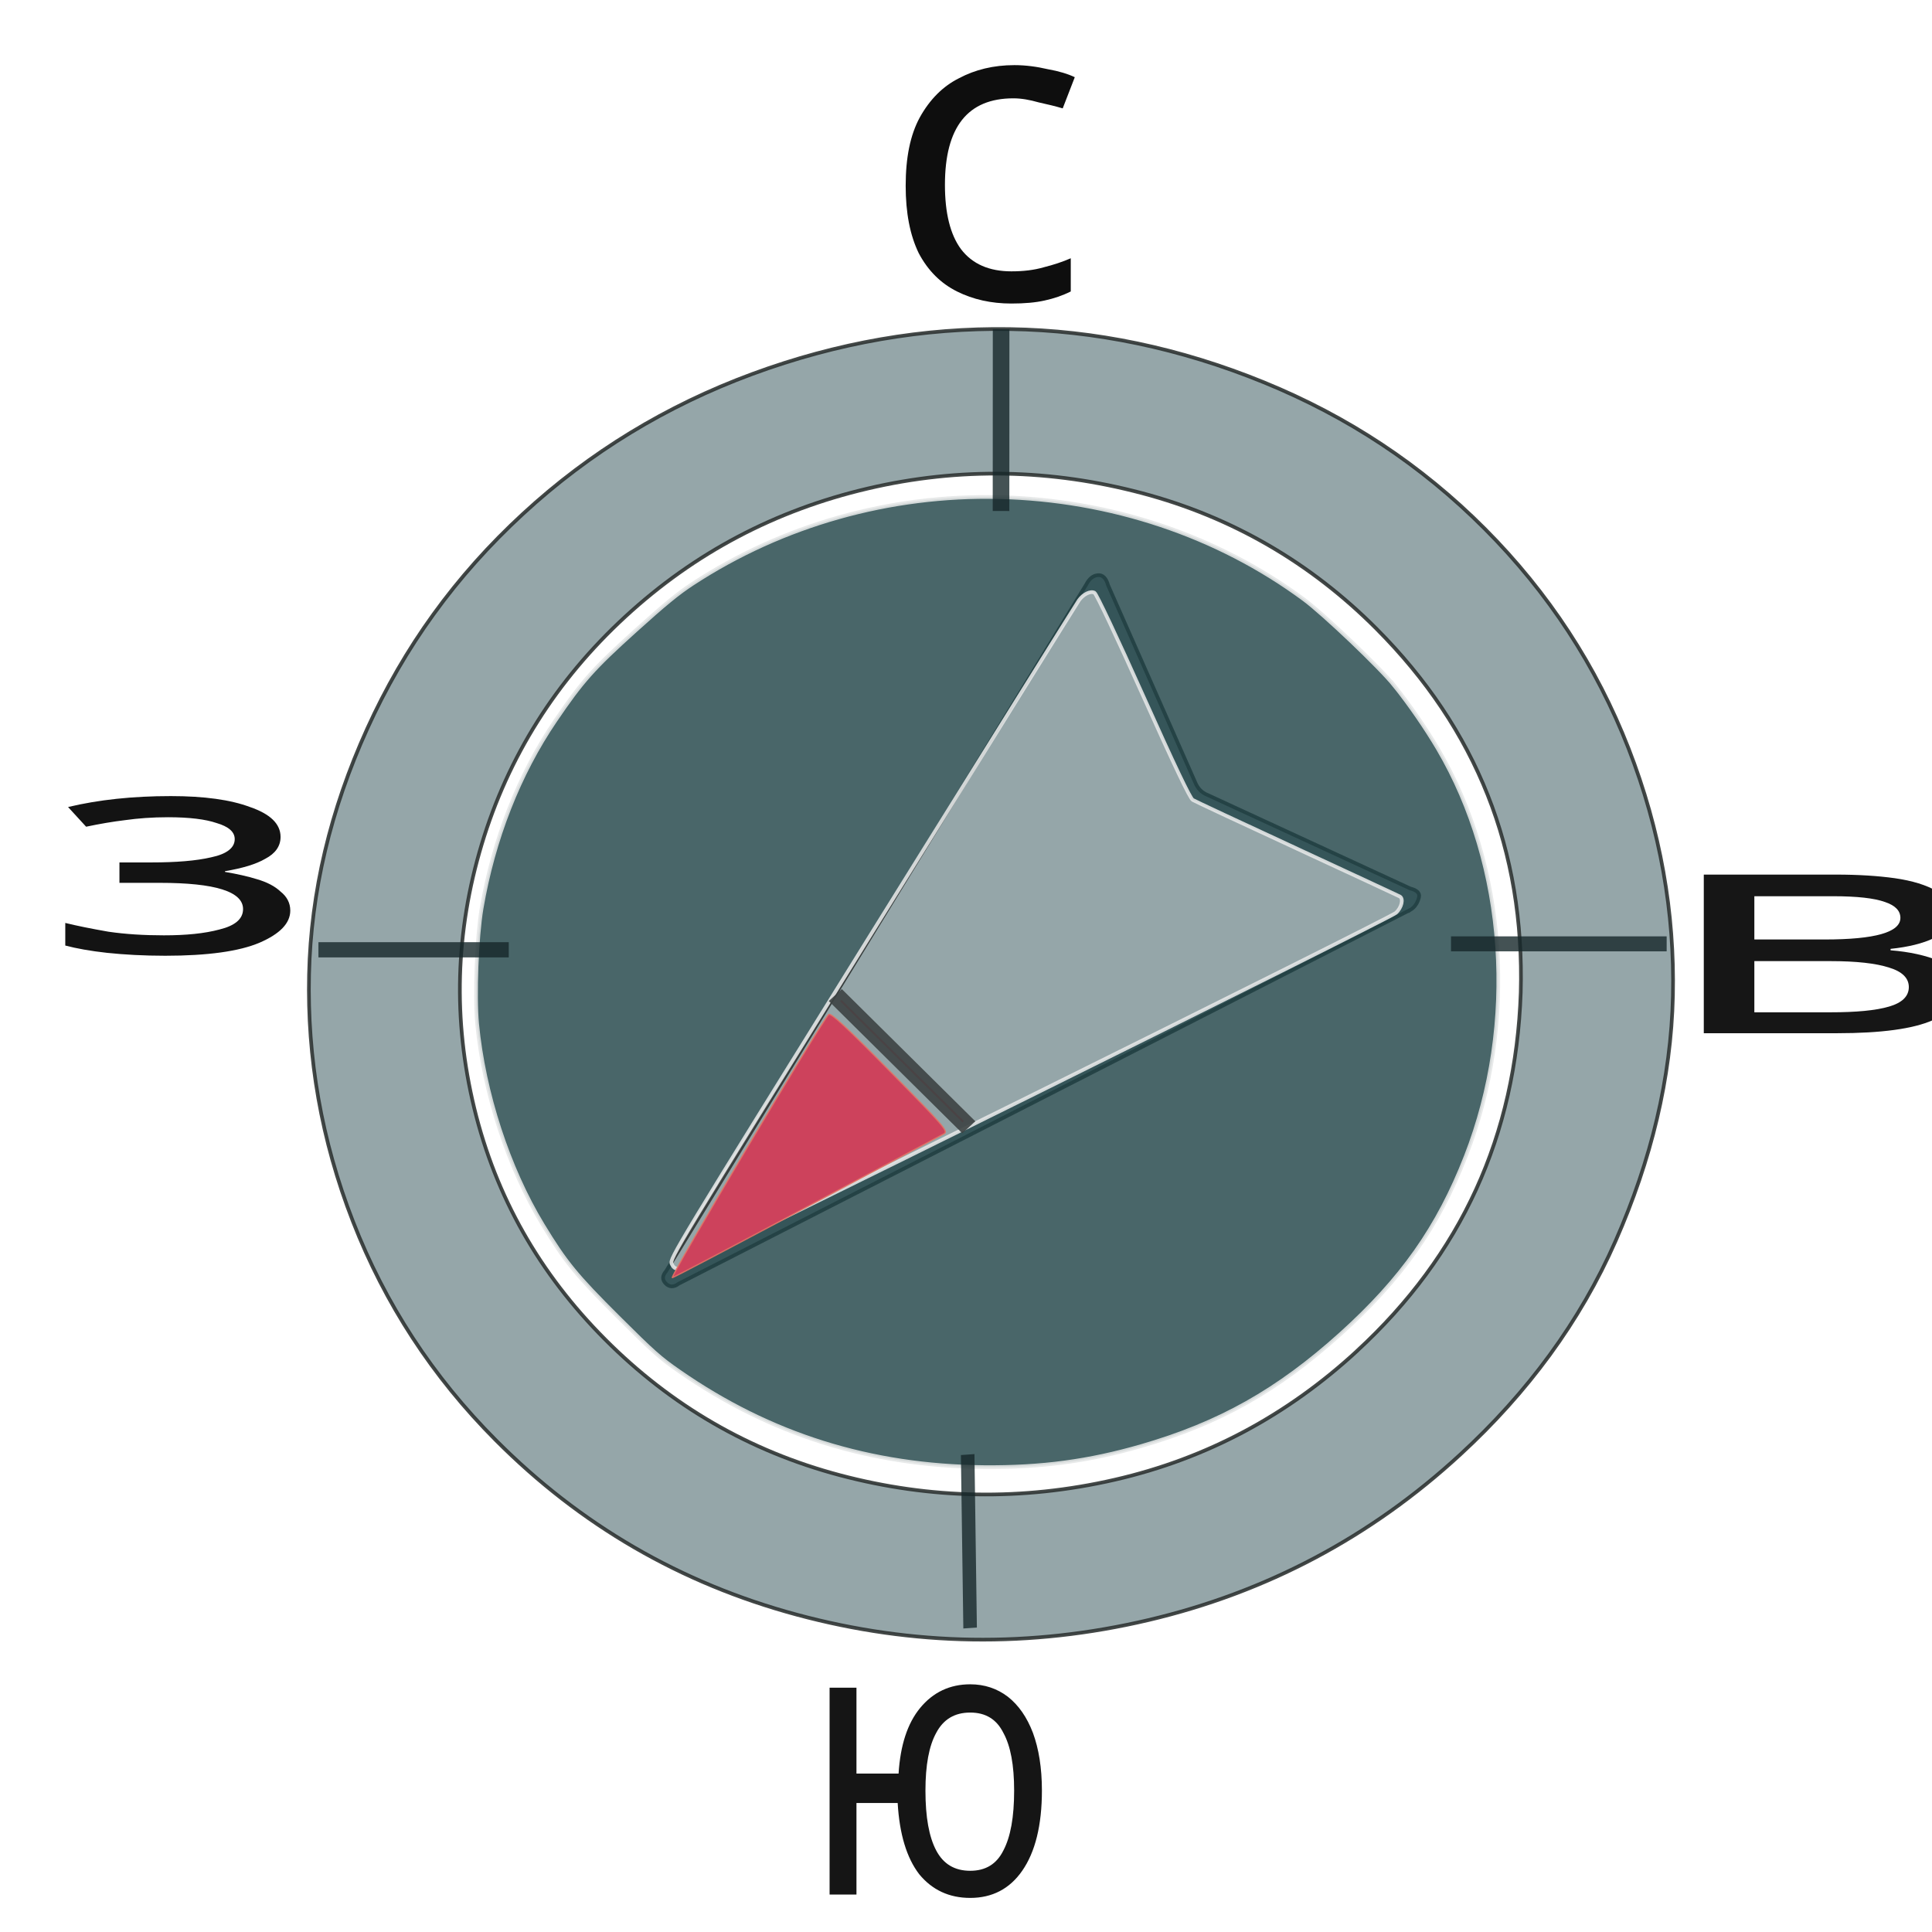
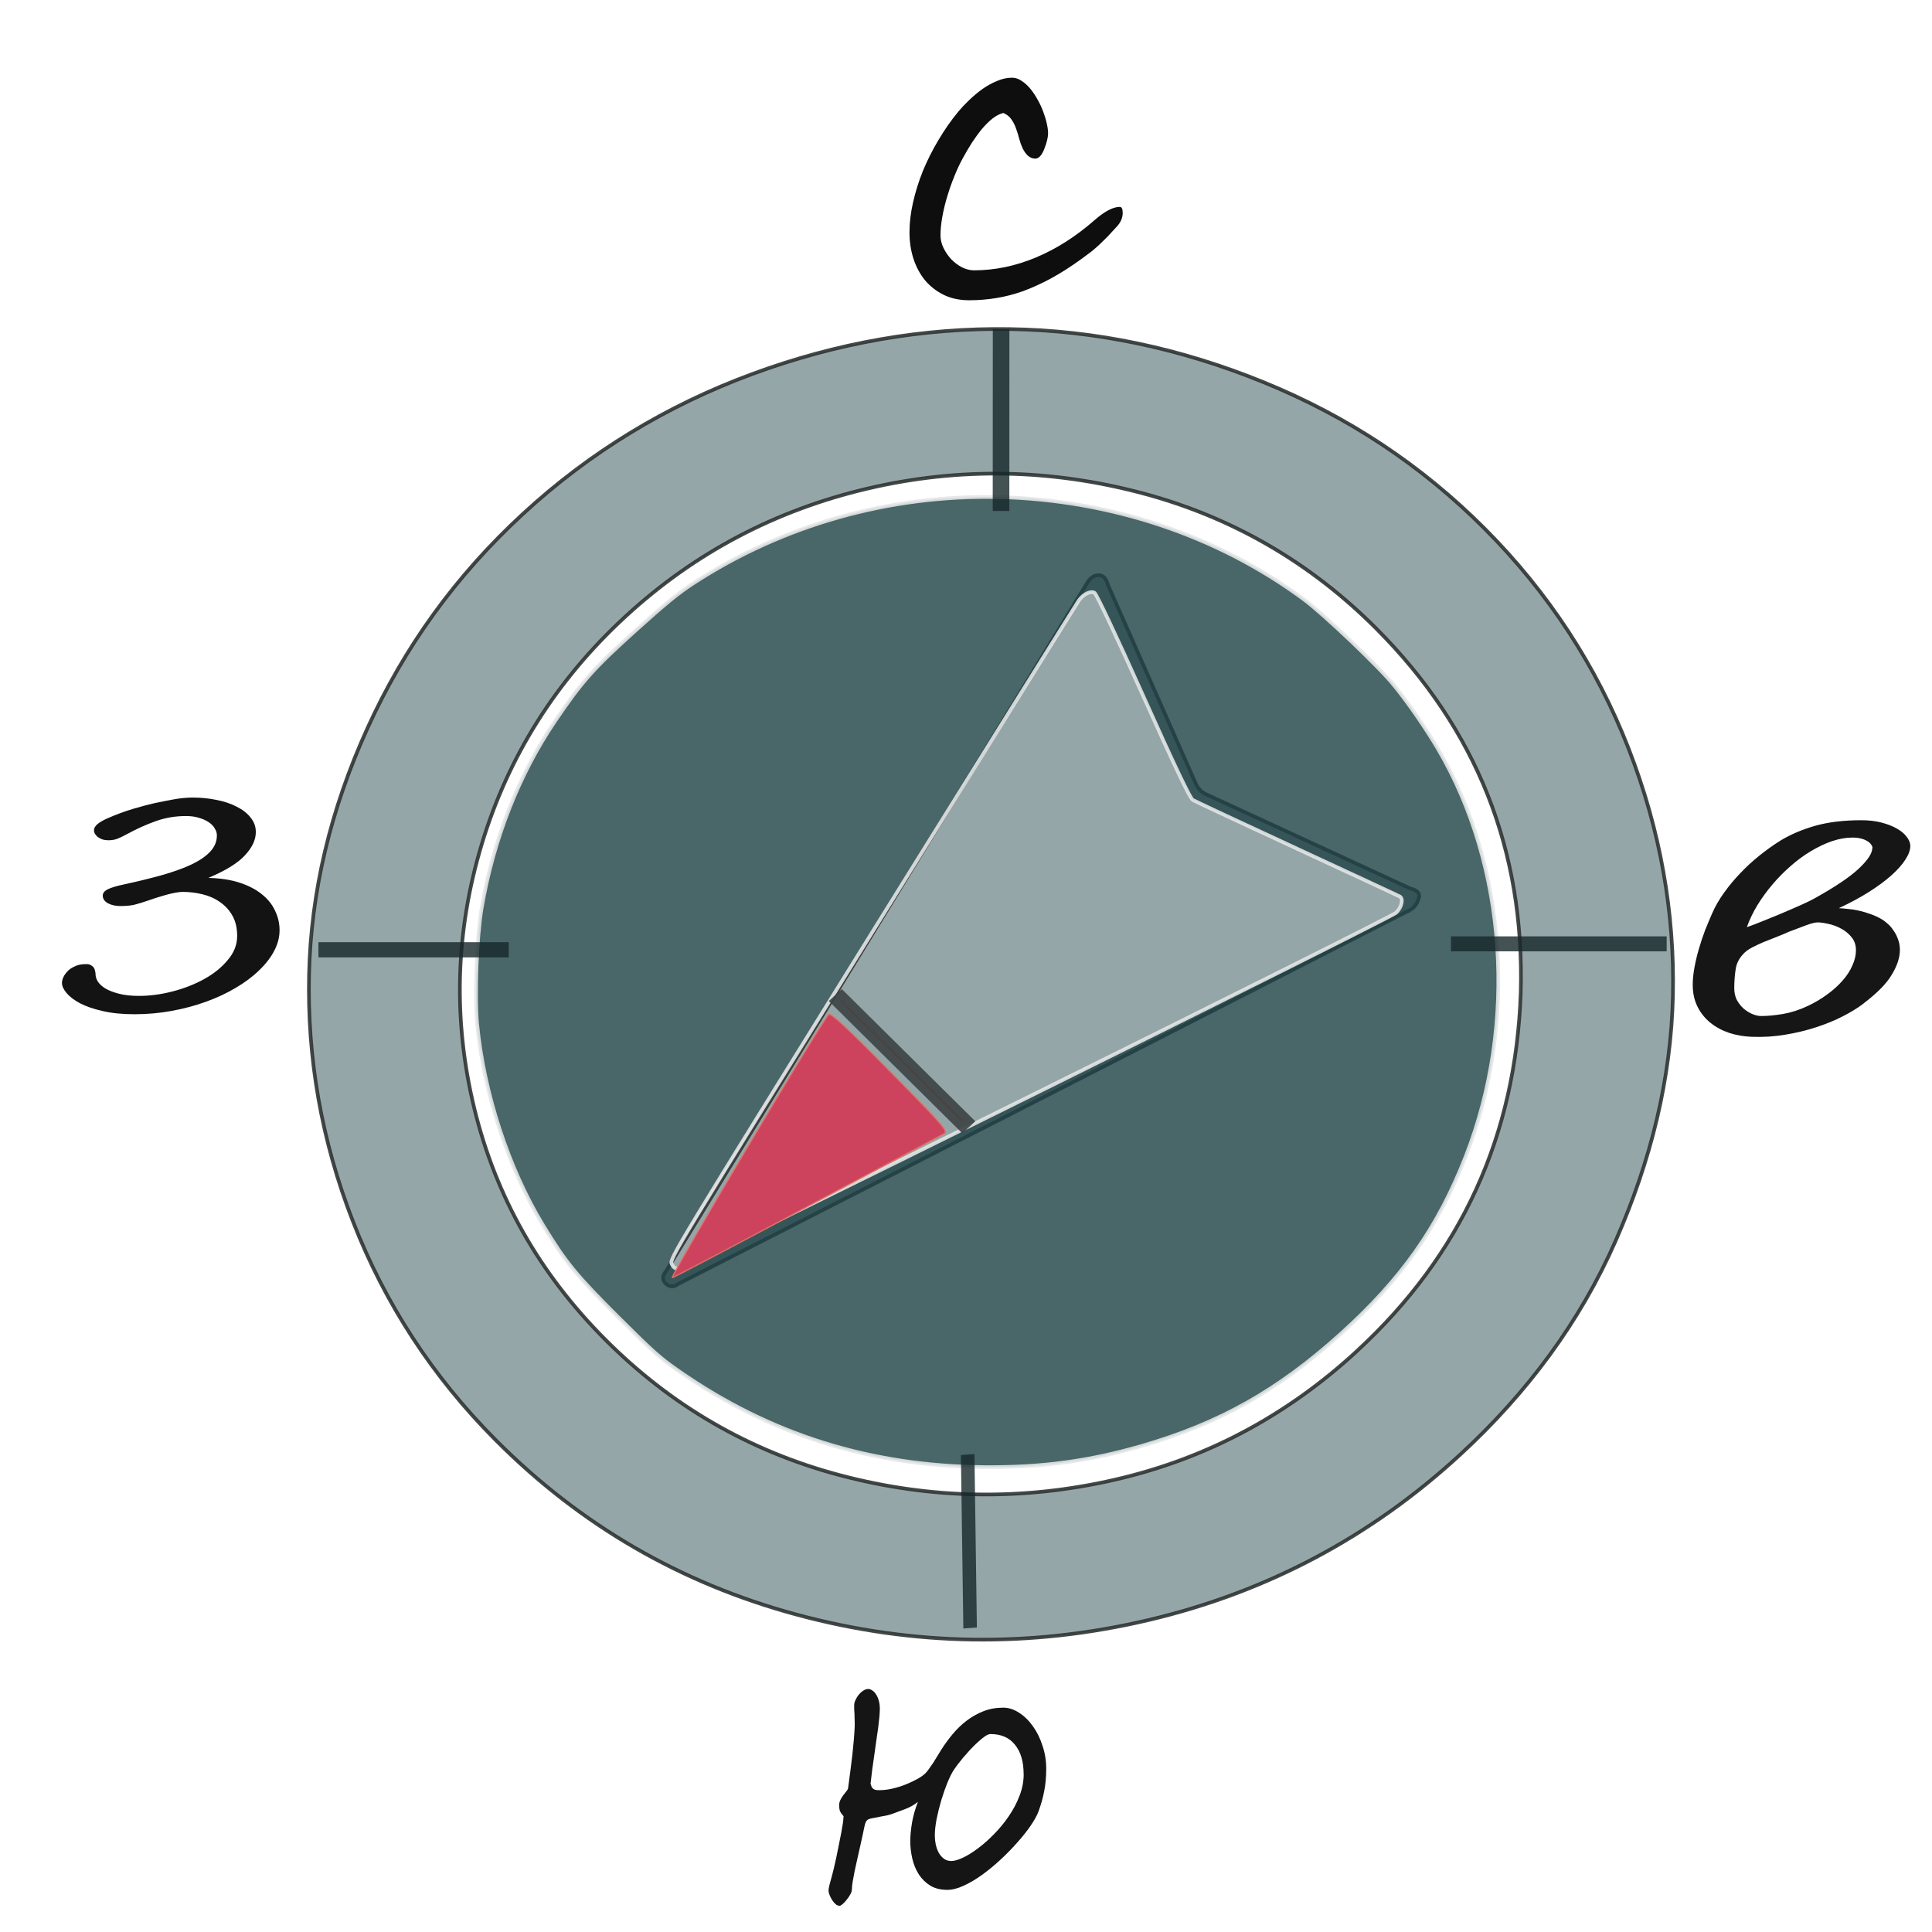
<svg xmlns="http://www.w3.org/2000/svg" version="1.1" id="Layer_1" x="0px" y="0px" viewBox="0 0 30 30" xml:space="preserve" width="30" height="30">
  <defs id="defs7" />
  <path d="m 22.676,22.585 c -1.391,1.282 -3.01,2.139 -4.842,2.571 -1.833,0.432 -3.652,0.404 -5.459,-0.083 C 10.568,24.586 9.012,23.681 7.7,22.364 6.717,21.378 5.978,20.243 5.482,18.97 4.986,17.698 4.77,16.417 4.799,15.133 4.828,13.85 5.129,12.577 5.703,11.314 6.276,10.052 7.071,8.946 8.122,7.978 9.158,7.023 10.348,6.3 11.677,5.809 c 1.329,-0.491 2.671,-0.72 3.999,-0.699 1.328,0.02 2.649,0.296 3.95,0.827 1.301,0.531 2.442,1.283 3.431,2.275 0.989,0.992 1.734,2.135 2.23,3.407 0.496,1.272 0.719,2.56 0.69,3.843 -0.029,1.284 -0.337,2.55 -0.89,3.807 -0.553,1.256 -1.368,2.356 -2.412,3.317 z m -1.603,-1.609 c 1.616,-1.489 2.465,-3.342 2.541,-5.564 0.062,-2.209 -0.683,-4.086 -2.241,-5.649 C 20.352,8.739 19.136,8.03 17.732,7.657 16.327,7.285 14.906,7.25 13.474,7.586 12.043,7.922 10.789,8.581 9.711,9.574 8.634,10.566 7.89,11.75 7.48,13.111 c -0.41,1.361 -0.448,2.727 -0.115,4.1 0.334,1.372 1.011,2.564 2.033,3.589 1.021,1.025 2.237,1.733 3.642,2.106 1.405,0.373 2.833,0.401 4.27,0.071 1.438,-0.33 2.686,-1.007 3.763,-2 z m 0.829,-6.849 -11.365,5.807 c -0.075,0.056 -0.141,0.055 -0.199,-0.003 -0.058,-0.058 -0.056,-0.122 0.005,-0.192 L 16.868,9.075 c 0.049,-0.095 0.11,-0.139 0.183,-0.144 0.073,-0.005 0.125,0.047 0.155,0.156 l 1.356,3.068 c 0.037,0.09 0.102,0.155 0.187,0.188 l 3.149,1.453 c 0.106,0.027 0.151,0.073 0.136,0.136 -0.015,0.064 -0.051,0.146 -0.132,0.196 z" id="path2" style="fill:#2c4f54;fill-opacity:0.5;stroke:#2e3332;stroke-width:0.057;stroke-miterlimit:4;stroke-dasharray:none;stroke-opacity:0.9" />
  <path style="fill:#1f4347;fill-opacity:0.81;stroke:#e4e7e7;stroke-width:0.057;stroke-miterlimit:4;stroke-dasharray:none;stroke-opacity:0.9" d="m 21.652,10.647 c 0.242,0.304 0.486,0.659 0.677,0.982 1.07,1.818 1.237,4.266 0.432,6.325 -0.433,1.108 -0.995,1.904 -1.945,2.761 -0.976,0.879 -1.876,1.386 -3.09,1.738 -0.818,0.237 -1.556,0.336 -2.447,0.328 -1.768,-0.016 -3.322,-0.505 -4.733,-1.487 C 10.251,21.09 10.142,20.993 9.603,20.456 8.947,19.803 8.782,19.601 8.428,19.018 7.893,18.136 7.512,16.969 7.409,15.898 7.368,15.461 7.403,14.55 7.478,14.106 7.662,13.031 8.058,12.021 8.624,11.189 9.04,10.576 9.213,10.382 9.865,9.794 10.325,9.379 10.528,9.212 10.758,9.062 c 1.395,-0.912 3.058,-1.382 4.752,-1.343 1.734,0.041 3.393,0.596 4.734,1.586 0.309,0.228 1.189,1.067 1.408,1.343 z m -1.516,2.529 C 19.282,12.782 18.556,12.442 18.521,12.421 18.478,12.395 18.231,11.876 17.752,10.807 17.346,9.9 17.025,9.22 16.995,9.204 c -0.062,-0.032 -0.173,0.022 -0.241,0.117 -0.027,0.038 -1.47,2.354 -3.205,5.147 -3.041,4.895 -3.154,5.081 -3.12,5.155 0.026,0.057 0.052,0.077 0.1,0.078 0.079,0.001 11.047,-5.437 11.146,-5.526 0.09,-0.081 0.123,-0.221 0.06,-0.255 -0.026,-0.014 -0.745,-0.348 -1.598,-0.743 z" id="path861" />
  <rect style="fill:#c7485e;fill-opacity:1;stroke:#3c4343;stroke-width:0.244;stroke-opacity:0.9" id="rect2803" width="2.674" height="0.031" x="-22.973" y="-1.869" transform="matrix(-0.7105166,-0.7036804,0.7368191,-0.67609,0,0)" />
  <path style="fill:#cd425c;fill-opacity:1;stroke:#e27364;stroke-width:0.02;stroke-opacity:0.9" d="m 14.655,17.607 c -0.044,0.023 -0.995,0.53 -2.113,1.127 -1.118,0.597 -2.063,1.094 -2.101,1.105 -0.059,0.017 2.315,-3.981 2.428,-4.087 0.031,-0.029 0.285,0.207 0.954,0.887 0.853,0.866 0.907,0.929 0.832,0.968 z" id="path3397" />
  <text xml:space="preserve" style="font-size:4.963px;line-height:1.25;font-family:'Segoe Script';-inkscape-font-specification:'Segoe Script';fill:#16272a;fill-opacity:0.8;stroke-width:0.124" x="3.755" y="18.901" id="text17884" transform="scale(1.322715,0.7560206)">
    <tspan id="tspan17882" x="3.755" y="18.901" style="stroke-width:0.124">_</tspan>
  </text>
  <text xml:space="preserve" style="font-size:5.29px;line-height:1.25;font-family:'Segoe Script';-inkscape-font-specification:'Segoe Script';fill:#16272a;fill-opacity:0.8;stroke-width:0.132" x="15.998" y="20.014" id="text17884-6" transform="scale(1.409928,0.709256)">
    <tspan id="tspan17882-2" x="15.998" y="20.014" style="stroke-width:0.132">_</tspan>
  </text>
  <text xml:space="preserve" style="font-size:4.495px;line-height:1.25;font-family:'Segoe Script';-inkscape-font-specification:'Segoe Script';fill:#16272a;fill-opacity:0.8;stroke-width:0.112" x="-19.689" y="19.106" id="text17884-0" transform="matrix(-0.01872773,-1.336033,0.7477395,-0.05315201,0,0)">
    <tspan id="tspan17882-4" x="-19.689" y="19.106" style="stroke-width:0.112">_</tspan>
  </text>
  <text xml:space="preserve" style="font-size:4.942px;line-height:1.25;font-family:'Segoe Script';-inkscape-font-specification:'Segoe Script';fill:#16272a;fill-opacity:0.8;stroke-width:0.124" x="-6.2" y="19.178" id="text17884-9" transform="matrix(5.3729854e-4,-1.272326,0.7859617,0.00138159,0,0)">
    <tspan id="tspan17882-7" x="-6.2" y="19.178" style="stroke-width:0.124">_</tspan>
  </text>
-   <text xml:space="preserve" style="font-size:6.398px;line-height:1.25;font-family:'Segoe Script';-inkscape-font-specification:'Segoe Script';fill:#161616;fill-opacity:1;stroke-width:0.16" x="18.41" y="22.391" id="text19318" transform="scale(1.395599,0.7165382)">
-     <tspan id="tspan19316" x="18.41" y="22.391" style="fill:#161616;fill-opacity:1;stroke-width:0.16">в</tspan>
-   </text>
-   <text xml:space="preserve" style="font-size:5.335px;line-height:1.25;font-family:'Segoe Script';-inkscape-font-specification:'Segoe Script';fill:#151515;fill-opacity:1;stroke-width:0.133" x="14.016" y="26.192" id="text11307" transform="scale(0.8903181,1.123194)">
-     <tspan id="tspan11305" x="14.016" y="26.192" style="fill:#151515;fill-opacity:1;stroke-width:0.133">ю</tspan>
-   </text>
-   <text xml:space="preserve" style="font-size:6.144px;line-height:1.25;font-family:'Segoe Script';-inkscape-font-specification:'Segoe Script';fill:#131313;fill-opacity:1;stroke-width:0.154" x="0.532" y="20.424" id="text16794" transform="scale(1.380277,0.7244922)">
-     <tspan id="tspan16792" x="0.532" y="20.424" style="fill:#131313;fill-opacity:1;stroke-width:0.154">з</tspan>
-   </text>
-   <text xml:space="preserve" style="font-size:6.679px;line-height:1.25;font-family:'Segoe Script';-inkscape-font-specification:'Segoe Script';fill:#0e0e0e;fill-opacity:1;stroke-width:0.167" x="13.7" y="4.651" id="text9344" transform="scale(1.000339,0.999661)">
-     <tspan id="tspan9342" x="13.7" y="4.651" style="fill:#0e0e0e;fill-opacity:1;stroke-width:0.167">c</tspan>
-   </text>
+   <g aria-label="в" transform="scale(1.395599,0.7165382)" id="text19318" style="font-size:6.398px;line-height:1.25;font-family:'Segoe Script';-inkscape-font-specification:'Segoe Script';fill:#161616;stroke-width:0.16">
+     <path d="m 20.834,18.376 q 0,-0.037 -0.016,-0.075 -0.013,-0.041 -0.041,-0.072 -0.025,-0.034 -0.069,-0.056 -0.041,-0.022 -0.097,-0.022 -0.109,0 -0.228,0.078 -0.116,0.078 -0.234,0.216 -0.116,0.134 -0.225,0.322 -0.109,0.184 -0.203,0.4 -0.094,0.216 -0.169,0.453 -0.072,0.234 -0.116,0.472 0.028,-0.019 0.084,-0.059 0.056,-0.044 0.125,-0.097 0.072,-0.056 0.15,-0.119 0.081,-0.066 0.153,-0.128 0.075,-0.062 0.137,-0.119 0.062,-0.056 0.1,-0.097 0.347,-0.375 0.497,-0.65 0.15,-0.275 0.15,-0.447 z m -0.097,3.368 q -0.097,0.144 -0.234,0.281 -0.134,0.134 -0.297,0.237 -0.162,0.103 -0.347,0.162 -0.181,0.059 -0.369,0.044 -0.131,-0.009 -0.25,-0.084 -0.119,-0.078 -0.209,-0.219 -0.091,-0.144 -0.144,-0.35 -0.053,-0.206 -0.053,-0.475 0,-0.172 0.019,-0.372 0.019,-0.203 0.05,-0.409 0.031,-0.206 0.069,-0.403 0.041,-0.197 0.078,-0.362 0.05,-0.225 0.131,-0.444 0.081,-0.222 0.181,-0.425 0.1,-0.206 0.216,-0.387 0.116,-0.181 0.237,-0.328 0.169,-0.197 0.384,-0.316 0.219,-0.119 0.512,-0.119 0.122,0 0.222,0.05 0.1,0.05 0.172,0.131 0.072,0.078 0.109,0.178 0.041,0.1 0.041,0.197 0,0.134 -0.056,0.3 -0.053,0.162 -0.156,0.341 -0.103,0.178 -0.25,0.359 -0.147,0.181 -0.334,0.35 0.044,0.003 0.1,0.016 0.059,0.009 0.122,0.037 0.066,0.028 0.131,0.075 0.069,0.047 0.131,0.119 0.028,0.034 0.062,0.094 0.034,0.056 0.062,0.141 0.031,0.081 0.05,0.187 0.022,0.106 0.022,0.234 0,0.25 -0.091,0.54 -0.087,0.287 -0.312,0.619 z m -0.087,-1.15 q 0,-0.172 -0.05,-0.287 -0.05,-0.119 -0.119,-0.187 -0.069,-0.072 -0.141,-0.1 -0.072,-0.031 -0.116,-0.031 -0.041,0 -0.128,0.062 -0.087,0.062 -0.187,0.137 -0.075,0.066 -0.15,0.122 -0.075,0.056 -0.141,0.109 -0.062,0.053 -0.116,0.106 -0.053,0.053 -0.087,0.112 -0.087,0.159 -0.103,0.362 -0.016,0.203 -0.016,0.416 0,0.141 0.028,0.253 0.031,0.109 0.075,0.187 0.047,0.078 0.1,0.122 0.053,0.041 0.097,0.041 0.106,0 0.241,-0.044 0.134,-0.044 0.275,-0.172 0.122,-0.112 0.219,-0.253 0.1,-0.141 0.169,-0.297 0.072,-0.156 0.109,-0.325 0.041,-0.169 0.041,-0.334 z" id="path971" />
+   </g>
+   <g aria-label="ю" transform="scale(0.8903181,1.123194)" id="text11307" style="font-size:5.335px;line-height:1.25;font-family:'Segoe Script';-inkscape-font-specification:'Segoe Script';fill:#151515;stroke-width:0.133">
+     <path d="m 14.714,25.116 q 0,-0.01 -0.013,-0.018 -0.01,-0.01 -0.026,-0.026 -0.016,-0.016 -0.029,-0.042 -0.01,-0.026 -0.01,-0.073 0,-0.042 0.023,-0.076 0.023,-0.034 0.049,-0.063 0.029,-0.029 0.052,-0.052 0.026,-0.023 0.031,-0.044 0.044,-0.25 0.076,-0.471 0.031,-0.221 0.039,-0.37 0.003,-0.044 0,-0.091 0,-0.047 -0.003,-0.094 -0.003,-0.034 -0.005,-0.065 0,-0.031 0,-0.06 0,-0.031 0.023,-0.07 0.023,-0.039 0.057,-0.073 0.036,-0.034 0.078,-0.055 0.044,-0.023 0.086,-0.023 0.036,0 0.073,0.021 0.036,0.018 0.065,0.055 0.029,0.034 0.047,0.086 0.018,0.049 0.018,0.112 0,0.047 -0.008,0.115 -0.008,0.068 -0.021,0.148 -0.013,0.081 -0.031,0.169 -0.016,0.089 -0.031,0.177 -0.021,0.122 -0.042,0.234 -0.018,0.112 -0.029,0.193 0.01,0.023 0.018,0.042 0.01,0.016 0.026,0.026 0.016,0.01 0.039,0.016 0.026,0.005 0.068,0.005 0.112,0 0.237,-0.023 0.125,-0.023 0.237,-0.06 0.112,-0.036 0.201,-0.076 0.091,-0.042 0.135,-0.078 0.029,-0.023 0.063,-0.063 0.036,-0.039 0.073,-0.083 0.036,-0.047 0.07,-0.091 0.036,-0.047 0.063,-0.081 0.089,-0.112 0.201,-0.219 0.112,-0.107 0.247,-0.188 0.135,-0.081 0.292,-0.13 0.159,-0.049 0.344,-0.049 0.141,0 0.276,0.07 0.135,0.068 0.24,0.185 0.107,0.117 0.169,0.271 0.065,0.151 0.065,0.318 0,0.167 -0.034,0.305 -0.031,0.135 -0.102,0.289 -0.039,0.081 -0.135,0.193 -0.096,0.112 -0.232,0.232 -0.133,0.12 -0.292,0.237 -0.159,0.117 -0.323,0.211 -0.164,0.094 -0.323,0.151 -0.156,0.057 -0.284,0.057 -0.172,0 -0.294,-0.057 -0.122,-0.06 -0.201,-0.154 -0.078,-0.096 -0.115,-0.219 -0.036,-0.122 -0.036,-0.247 0,-0.102 0.029,-0.245 0.031,-0.146 0.104,-0.294 -0.099,0.063 -0.221,0.099 -0.12,0.036 -0.221,0.065 -0.044,0.013 -0.099,0.023 -0.055,0.008 -0.109,0.016 -0.052,0.008 -0.102,0.016 -0.047,0.008 -0.081,0.013 -0.052,0.01 -0.073,0.042 -0.018,0.029 -0.029,0.076 -0.01,0.044 -0.031,0.117 -0.021,0.073 -0.042,0.151 -0.023,0.083 -0.049,0.172 -0.026,0.089 -0.047,0.169 -0.018,0.078 -0.034,0.146 -0.013,0.065 -0.013,0.102 0,0.034 -0.029,0.073 -0.026,0.039 -0.063,0.073 -0.034,0.036 -0.07,0.06 -0.034,0.023 -0.052,0.023 -0.039,0 -0.076,-0.026 -0.034,-0.026 -0.06,-0.06 -0.026,-0.034 -0.042,-0.068 -0.016,-0.036 -0.016,-0.055 0,-0.023 0.018,-0.083 0.021,-0.06 0.042,-0.122 0.013,-0.039 0.034,-0.107 0.021,-0.068 0.042,-0.148 0.023,-0.083 0.044,-0.172 0.023,-0.089 0.042,-0.167 0.018,-0.078 0.029,-0.135 0.01,-0.06 0.01,-0.086 z m 3.139,-0.589 q 0,-0.26 -0.151,-0.406 -0.148,-0.148 -0.427,-0.148 -0.039,0 -0.096,0.031 -0.057,0.031 -0.125,0.081 -0.065,0.047 -0.133,0.104 -0.065,0.057 -0.125,0.112 -0.057,0.055 -0.099,0.099 -0.042,0.044 -0.057,0.063 -0.055,0.065 -0.115,0.18 -0.057,0.112 -0.107,0.242 -0.049,0.13 -0.083,0.263 -0.031,0.13 -0.031,0.229 0,0.06 0.016,0.122 0.018,0.063 0.052,0.115 0.036,0.049 0.091,0.083 0.055,0.031 0.128,0.031 0.081,0 0.206,-0.047 0.125,-0.047 0.263,-0.13 0.141,-0.083 0.281,-0.198 0.143,-0.115 0.255,-0.247 0.115,-0.133 0.185,-0.279 0.073,-0.148 0.073,-0.3 z" id="path992" />
+   </g>
+   <g aria-label="з" transform="scale(1.380277,0.7244922)" id="text16794" style="font-size:6.144px;line-height:1.25;font-family:'Segoe Script';-inkscape-font-specification:'Segoe Script';fill:#131313;stroke-width:0.154">
+     <path d="m 0.973,20.664 q 0.03,0 0.048,0.021 0.021,0.021 0.033,0.051 0.012,0.033 0.015,0.072 0.006,0.039 0.006,0.075 0,0.069 0.024,0.15 0.027,0.081 0.084,0.15 0.06,0.069 0.153,0.114 0.093,0.048 0.228,0.048 0.183,0 0.378,-0.096 0.195,-0.096 0.357,-0.267 0.162,-0.171 0.264,-0.408 0.105,-0.234 0.105,-0.513 0,-0.258 -0.054,-0.438 -0.054,-0.18 -0.141,-0.291 -0.084,-0.114 -0.195,-0.165 -0.111,-0.051 -0.222,-0.051 -0.042,0 -0.093,0.021 -0.051,0.018 -0.105,0.048 -0.051,0.027 -0.105,0.06 -0.051,0.033 -0.093,0.06 -0.072,0.048 -0.138,0.081 -0.063,0.033 -0.168,0.033 -0.081,0 -0.141,-0.06 -0.057,-0.063 -0.057,-0.165 0,-0.078 0.054,-0.132 0.057,-0.054 0.174,-0.102 0.249,-0.102 0.444,-0.207 0.198,-0.108 0.333,-0.231 0.135,-0.126 0.207,-0.276 0.072,-0.15 0.072,-0.342 0,-0.075 -0.024,-0.147 -0.021,-0.075 -0.066,-0.132 -0.045,-0.06 -0.111,-0.096 -0.063,-0.039 -0.147,-0.039 -0.18,0 -0.342,0.111 -0.162,0.111 -0.318,0.273 -0.069,0.072 -0.114,0.105 -0.045,0.03 -0.096,0.03 -0.042,0 -0.075,-0.021 -0.03,-0.024 -0.051,-0.054 -0.018,-0.033 -0.03,-0.069 -0.009,-0.039 -0.009,-0.066 0,-0.072 0.039,-0.135 0.042,-0.066 0.111,-0.123 0.15,-0.126 0.294,-0.207 0.144,-0.081 0.237,-0.12 0.105,-0.042 0.216,-0.081 0.114,-0.039 0.213,-0.039 0.141,0 0.27,0.051 0.129,0.048 0.225,0.144 0.099,0.093 0.156,0.231 0.06,0.138 0.06,0.312 0,0.252 -0.123,0.501 -0.12,0.249 -0.411,0.483 0.201,0.009 0.351,0.102 0.15,0.093 0.249,0.246 0.102,0.153 0.15,0.354 0.051,0.198 0.051,0.42 0,0.222 -0.06,0.441 -0.06,0.219 -0.171,0.42 -0.108,0.201 -0.261,0.372 -0.15,0.171 -0.333,0.297 -0.18,0.126 -0.387,0.198 -0.204,0.072 -0.42,0.072 -0.207,0 -0.36,-0.069 -0.153,-0.066 -0.255,-0.168 -0.099,-0.102 -0.15,-0.219 -0.051,-0.117 -0.051,-0.216 0,-0.075 0.027,-0.162 0.03,-0.087 0.066,-0.138 0.024,-0.033 0.069,-0.069 0.045,-0.033 0.114,-0.033 z" id="path1013" />
+   </g>
+   <g aria-label="c" transform="scale(1.000339,0.999661)" id="text9344" style="font-size:6.679px;line-height:1.25;font-family:'Segoe Script';-inkscape-font-specification:'Segoe Script';fill:#0e0e0e;stroke-width:0.167">
+     <path d="m 17.428,3.3 q 0,0.117 -0.085,0.212 -0.088,0.098 -0.153,0.166 -0.065,0.065 -0.124,0.121 -0.059,0.055 -0.124,0.108 -0.065,0.049 -0.153,0.114 Q 16.541,4.201 16.316,4.324 16.091,4.445 15.879,4.523 15.667,4.598 15.458,4.631 q -0.205,0.033 -0.414,0.033 -0.219,0 -0.391,-0.082 -0.173,-0.085 -0.294,-0.228 -0.117,-0.144 -0.179,-0.333 -0.062,-0.192 -0.062,-0.404 v -0.016 q 0,-0.215 0.055,-0.457 0.055,-0.245 0.153,-0.489 0.101,-0.245 0.241,-0.479 0.14,-0.238 0.31,-0.444 0.068,-0.082 0.163,-0.173 0.098,-0.095 0.205,-0.173 0.111,-0.078 0.228,-0.127 0.121,-0.052 0.235,-0.052 0.078,0 0.15,0.049 0.072,0.046 0.134,0.121 0.062,0.075 0.114,0.17 0.052,0.091 0.088,0.189 0.036,0.095 0.055,0.183 0.02,0.088 0.02,0.15 0,0.095 -0.059,0.245 -0.059,0.15 -0.14,0.15 -0.117,0 -0.196,-0.16 -0.029,-0.062 -0.052,-0.144 -0.02,-0.082 -0.049,-0.16 -0.026,-0.078 -0.072,-0.144 -0.046,-0.068 -0.127,-0.101 -0.082,0.02 -0.166,0.085 -0.082,0.065 -0.163,0.16 -0.078,0.095 -0.157,0.215 -0.075,0.117 -0.144,0.245 -0.065,0.117 -0.127,0.271 -0.062,0.15 -0.111,0.313 -0.049,0.16 -0.078,0.32 -0.029,0.16 -0.029,0.294 0,0.095 0.046,0.192 0.046,0.095 0.117,0.173 0.075,0.078 0.166,0.127 0.095,0.049 0.192,0.049 0.483,0 0.959,-0.199 0.476,-0.199 0.907,-0.577 0.238,-0.209 0.395,-0.209 0.046,0 0.046,0.088 z" id="path950" />
+   </g>
</svg>
